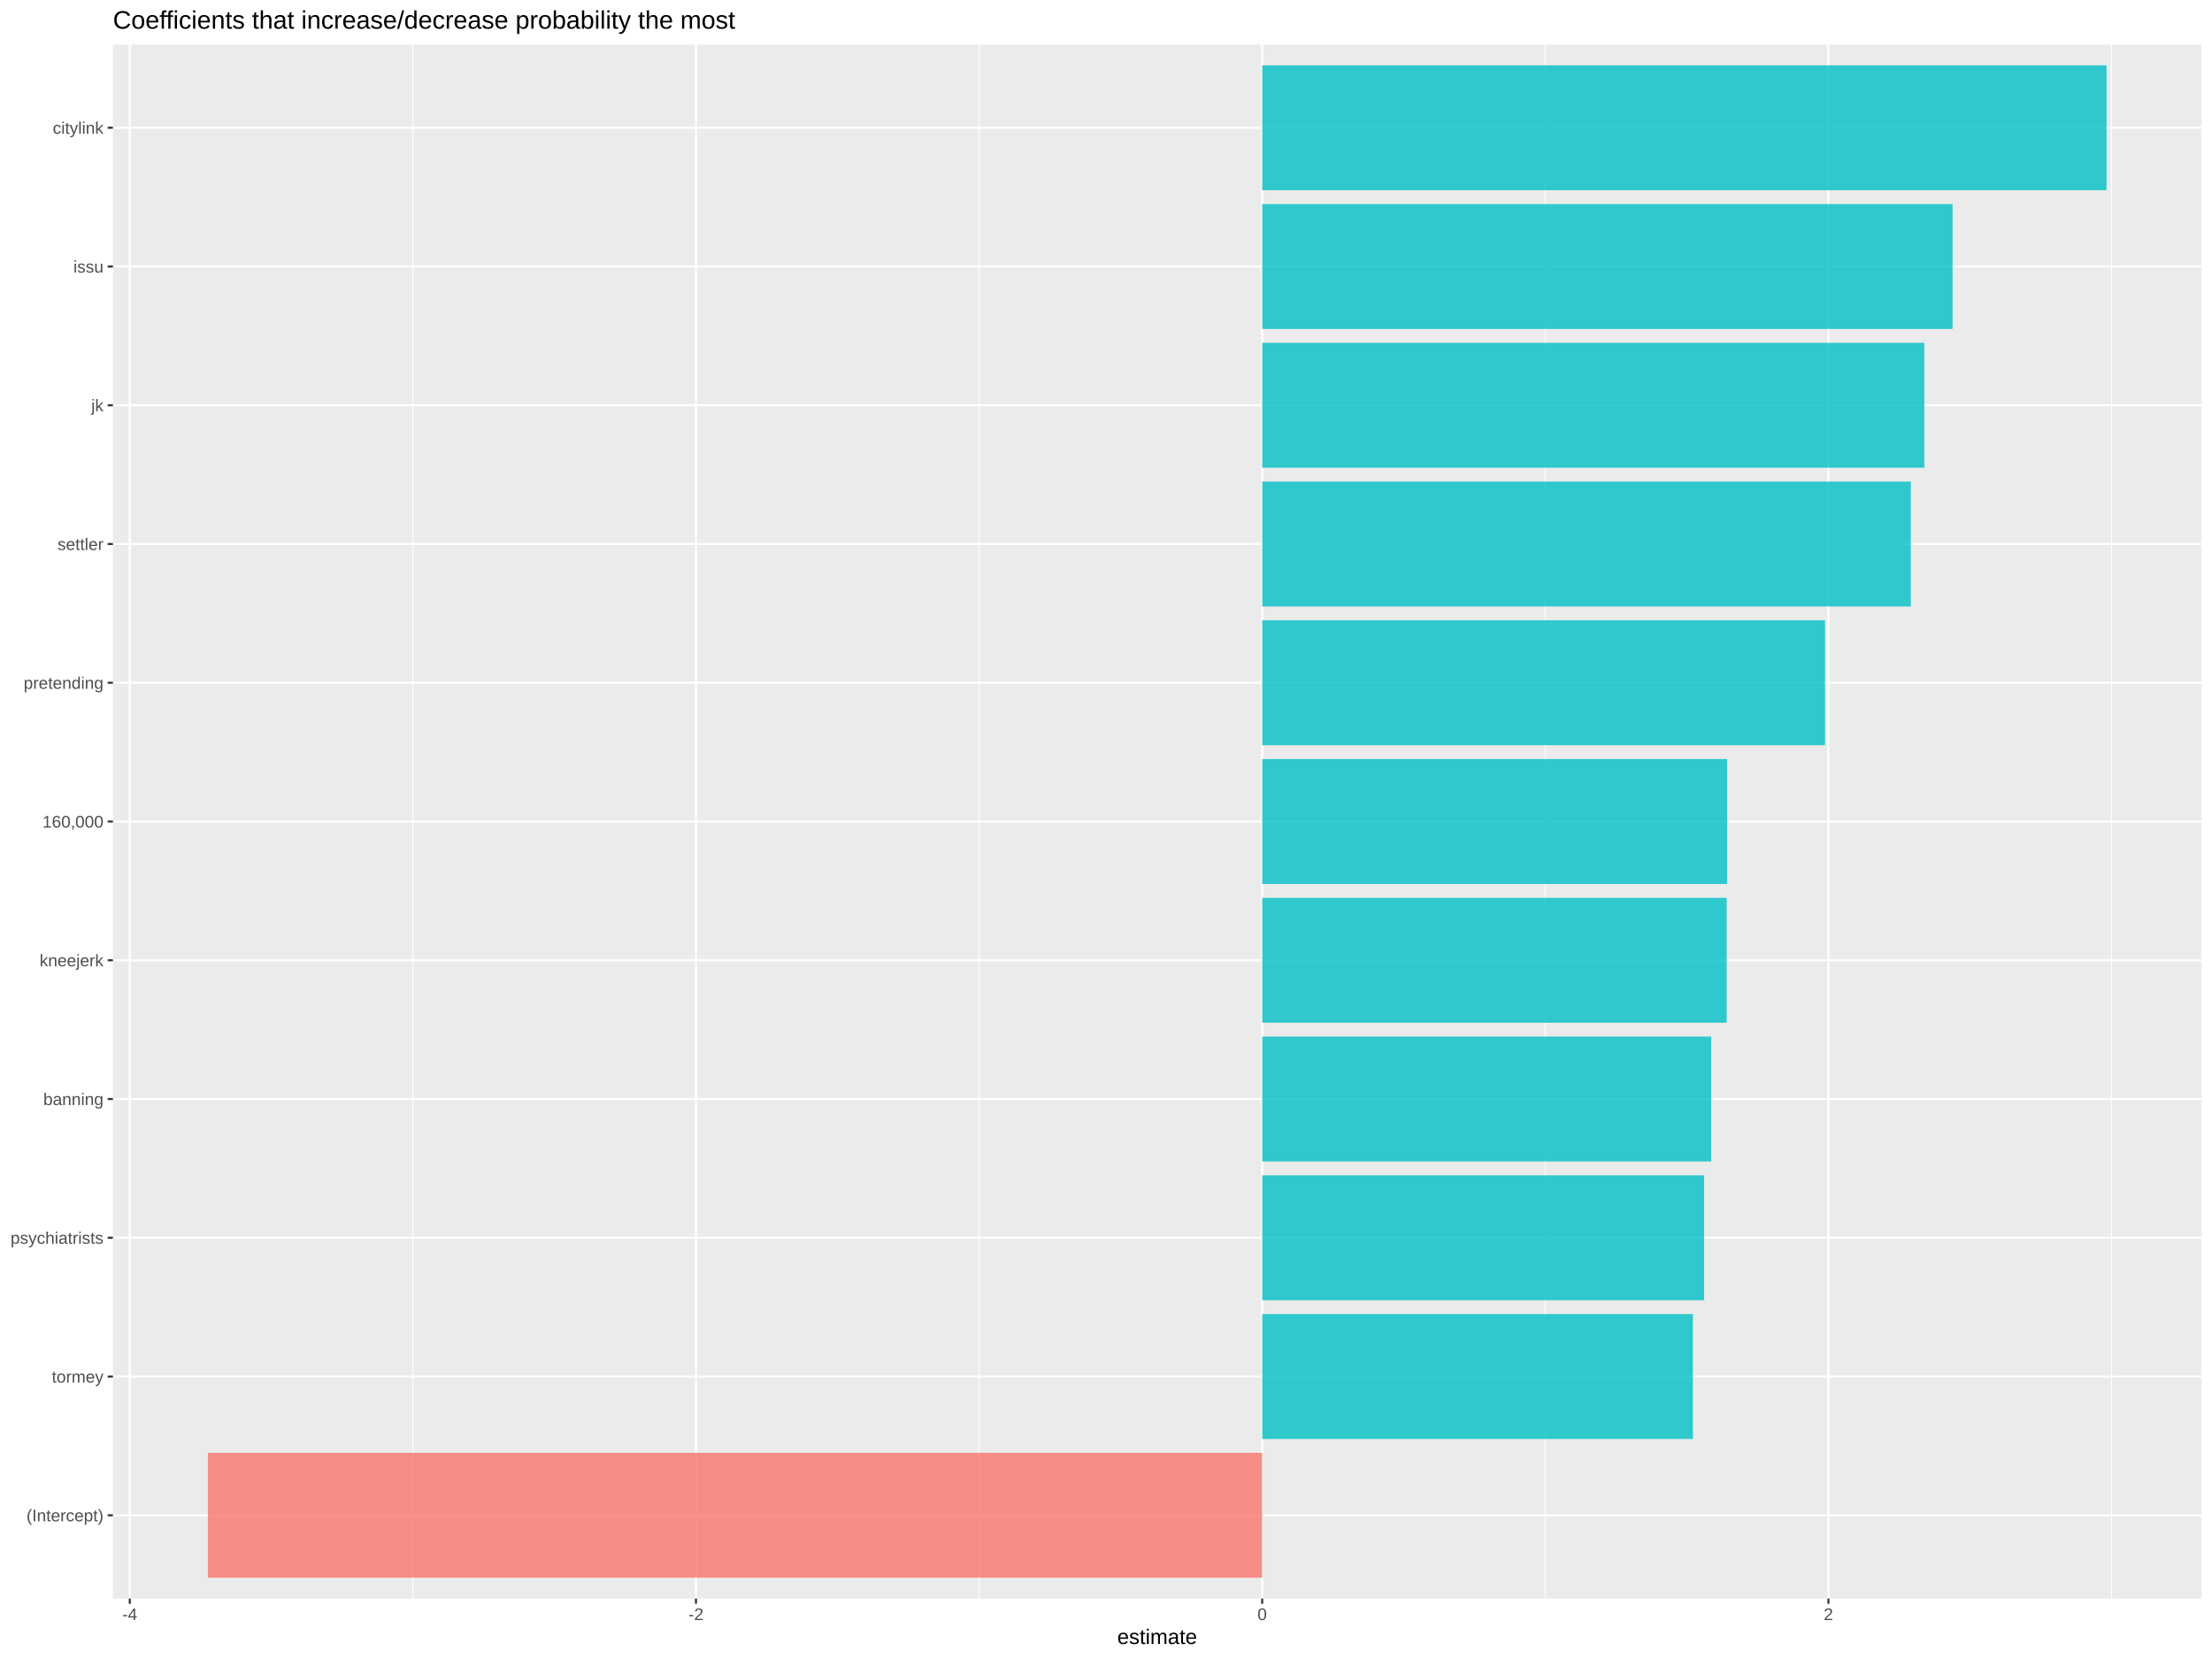
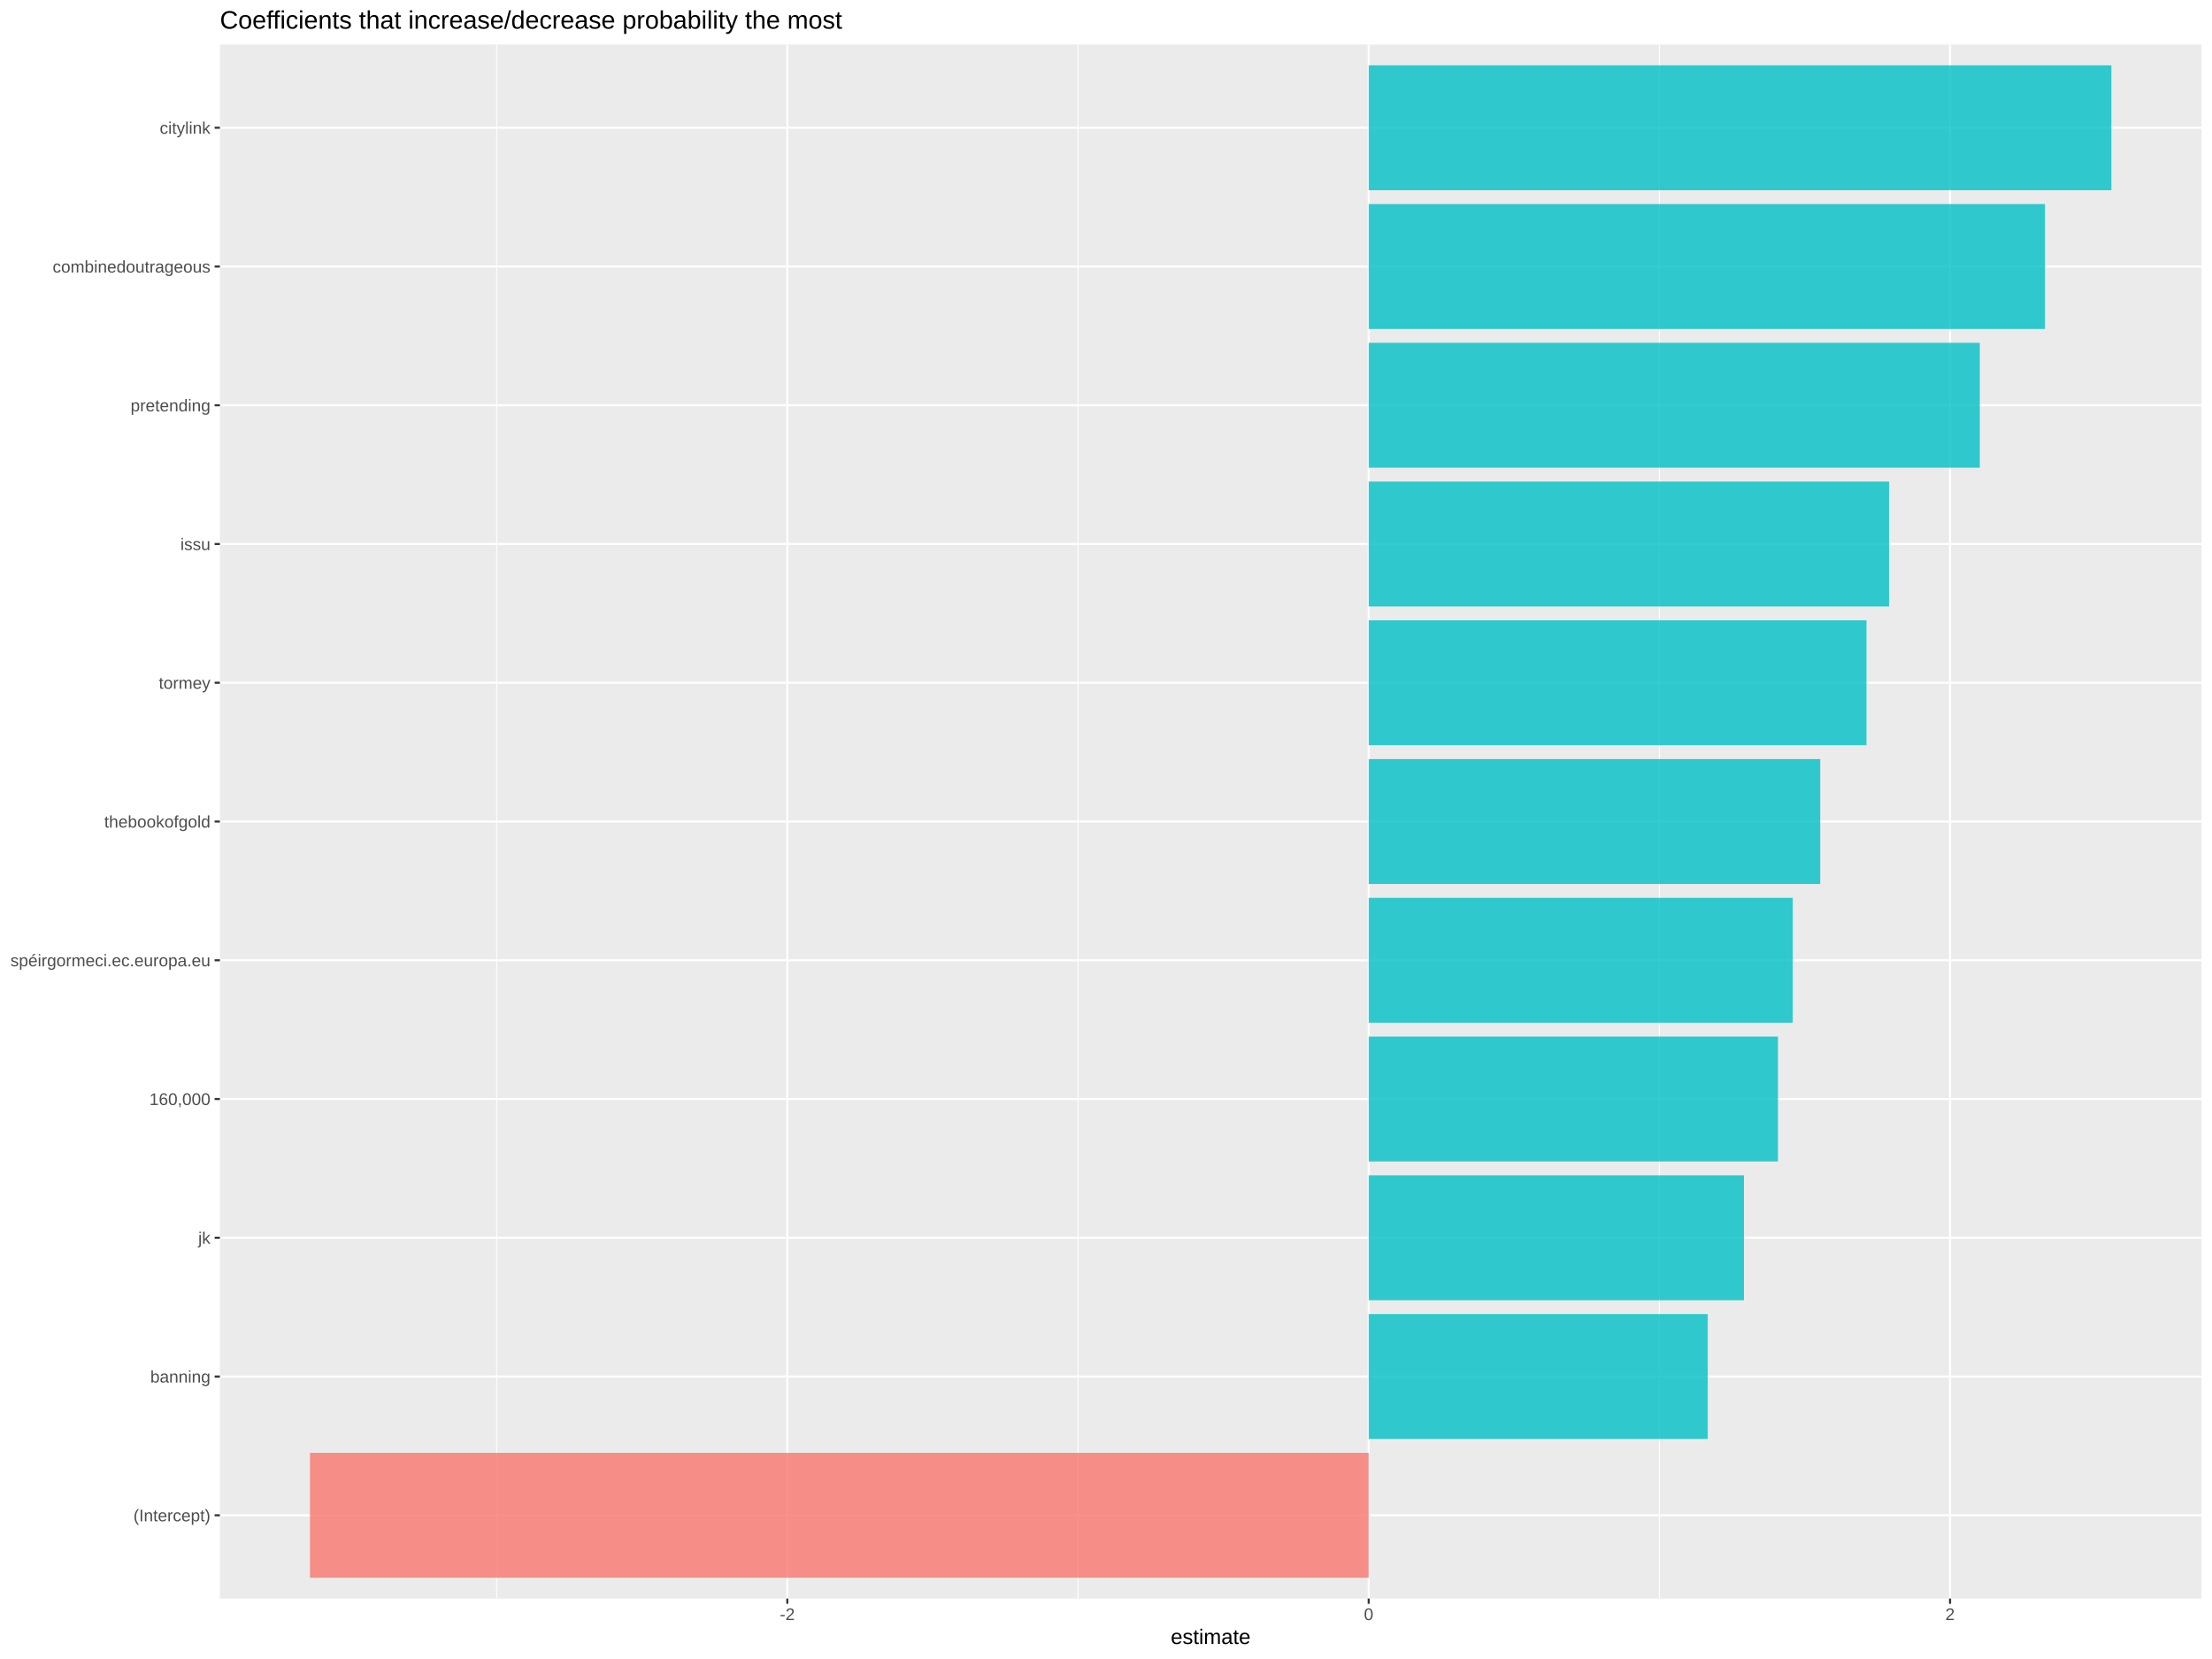
<svg xmlns="http://www.w3.org/2000/svg" width="1152.00pt" height="864.00pt" viewBox="0 0 1152.00 864.00">
  <g class="svglite">
    <defs>
      <style type="text/css">
    .svglite line, .svglite polyline, .svglite polygon, .svglite path, .svglite rect, .svglite circle {
      fill: none;
      stroke: #000000;
      stroke-linecap: round;
      stroke-linejoin: round;
      stroke-miterlimit: 10.00;
    }
    .svglite text {
      white-space: pre;
    }
    .svglite g.glyphgroup path {
      fill: inherit;
      stroke: none;
    }
  </style>
    </defs>
    <rect width="100%" height="100%" style="stroke: none; fill: #FFFFFF;" />
    <defs>
      <clipPath id="cpMC4wMHwxMTUyLjAwfDAuMDB8ODY0LjAw">
        <rect x="0.00" y="0.00" width="1152.00" height="864.00" />
      </clipPath>
    </defs>
    <g clip-path="url(#cpMC4wMHwxMTUyLjAwfDAuMDB8ODY0LjAw)">
      <rect x="0.00" y="0.00" width="1152.00" height="864.00" style="stroke-width: 1.07; stroke: #FFFFFF; fill: #FFFFFF;" />
    </g>
    <defs>
-       <clipPath id="cpNTguODJ8MTE0Ni41MnwyMy4xOHw4MzIuNTA=">
-         <rect x="58.82" y="23.18" width="1087.70" height="809.33" />
+       <clipPath id="cpMTE0LjUyfDExNDYuNTJ8MjMuMTh8ODMyLjUw">
+         <rect x="114.52" y="23.18" width="1032.00" height="809.33" />
      </clipPath>
    </defs>
-     <g clip-path="url(#cpNTguODJ8MTE0Ni41MnwyMy4xOHw4MzIuNTA=)">
-       <rect x="58.82" y="23.18" width="1087.70" height="809.33" style="stroke-width: 1.07; stroke: none; fill: #EBEBEB;" />
-       <polyline points="215.02,832.50 215.02,23.18 " style="stroke-width: 0.53; stroke: #FFFFFF; stroke-linecap: butt;" />
-       <polyline points="509.90,832.50 509.90,23.18 " style="stroke-width: 0.53; stroke: #FFFFFF; stroke-linecap: butt;" />
-       <polyline points="804.78,832.50 804.78,23.18 " style="stroke-width: 0.53; stroke: #FFFFFF; stroke-linecap: butt;" />
-       <polyline points="1099.67,832.50 1099.67,23.18 " style="stroke-width: 0.53; stroke: #FFFFFF; stroke-linecap: butt;" />
-       <polyline points="58.82,789.15 1146.52,789.15 " style="stroke-width: 1.07; stroke: #FFFFFF; stroke-linecap: butt;" />
-       <polyline points="58.82,716.89 1146.52,716.89 " style="stroke-width: 1.07; stroke: #FFFFFF; stroke-linecap: butt;" />
-       <polyline points="58.82,644.62 1146.52,644.62 " style="stroke-width: 1.07; stroke: #FFFFFF; stroke-linecap: butt;" />
-       <polyline points="58.82,572.36 1146.52,572.36 " style="stroke-width: 1.07; stroke: #FFFFFF; stroke-linecap: butt;" />
-       <polyline points="58.82,500.10 1146.52,500.10 " style="stroke-width: 1.07; stroke: #FFFFFF; stroke-linecap: butt;" />
-       <polyline points="58.82,427.84 1146.52,427.84 " style="stroke-width: 1.07; stroke: #FFFFFF; stroke-linecap: butt;" />
-       <polyline points="58.82,355.58 1146.52,355.58 " style="stroke-width: 1.07; stroke: #FFFFFF; stroke-linecap: butt;" />
-       <polyline points="58.82,283.32 1146.52,283.32 " style="stroke-width: 1.07; stroke: #FFFFFF; stroke-linecap: butt;" />
-       <polyline points="58.82,211.06 1146.52,211.06 " style="stroke-width: 1.07; stroke: #FFFFFF; stroke-linecap: butt;" />
-       <polyline points="58.82,138.80 1146.52,138.80 " style="stroke-width: 1.07; stroke: #FFFFFF; stroke-linecap: butt;" />
-       <polyline points="58.82,66.53 1146.52,66.53 " style="stroke-width: 1.07; stroke: #FFFFFF; stroke-linecap: butt;" />
-       <polyline points="67.58,832.50 67.58,23.18 " style="stroke-width: 1.07; stroke: #FFFFFF; stroke-linecap: butt;" />
-       <polyline points="362.46,832.50 362.46,23.18 " style="stroke-width: 1.07; stroke: #FFFFFF; stroke-linecap: butt;" />
-       <polyline points="657.34,832.50 657.34,23.18 " style="stroke-width: 1.07; stroke: #FFFFFF; stroke-linecap: butt;" />
-       <polyline points="952.23,832.50 952.23,23.18 " style="stroke-width: 1.07; stroke: #FFFFFF; stroke-linecap: butt;" />
-       <rect x="108.26" y="756.63" width="549.08" height="65.04" style="stroke-width: 1.07; stroke: none; stroke-linecap: butt; stroke-linejoin: miter; fill: #F8766D; fill-opacity: 0.80;" />
-       <rect x="657.34" y="106.28" width="359.54" height="65.04" style="stroke-width: 1.07; stroke: none; stroke-linecap: butt; stroke-linejoin: miter; fill: #00BFC4; fill-opacity: 0.80;" />
-       <rect x="657.34" y="395.32" width="242.15" height="65.04" style="stroke-width: 1.07; stroke: none; stroke-linecap: butt; stroke-linejoin: miter; fill: #00BFC4; fill-opacity: 0.80;" />
-       <rect x="657.34" y="539.85" width="233.86" height="65.04" style="stroke-width: 1.07; stroke: none; stroke-linecap: butt; stroke-linejoin: miter; fill: #00BFC4; fill-opacity: 0.80;" />
-       <rect x="657.34" y="178.54" width="344.83" height="65.04" style="stroke-width: 1.07; stroke: none; stroke-linecap: butt; stroke-linejoin: miter; fill: #00BFC4; fill-opacity: 0.80;" />
-       <rect x="657.34" y="250.80" width="337.80" height="65.04" style="stroke-width: 1.07; stroke: none; stroke-linecap: butt; stroke-linejoin: miter; fill: #00BFC4; fill-opacity: 0.80;" />
-       <rect x="657.34" y="612.11" width="230.16" height="65.04" style="stroke-width: 1.07; stroke: none; stroke-linecap: butt; stroke-linejoin: miter; fill: #00BFC4; fill-opacity: 0.80;" />
-       <rect x="657.34" y="323.06" width="293.12" height="65.04" style="stroke-width: 1.07; stroke: none; stroke-linecap: butt; stroke-linejoin: miter; fill: #00BFC4; fill-opacity: 0.80;" />
-       <rect x="657.34" y="34.02" width="439.74" height="65.04" style="stroke-width: 1.07; stroke: none; stroke-linecap: butt; stroke-linejoin: miter; fill: #00BFC4; fill-opacity: 0.80;" />
-       <rect x="657.34" y="684.37" width="224.31" height="65.04" style="stroke-width: 1.07; stroke: none; stroke-linecap: butt; stroke-linejoin: miter; fill: #00BFC4; fill-opacity: 0.80;" />
-       <rect x="657.34" y="467.58" width="241.92" height="65.04" style="stroke-width: 1.07; stroke: none; stroke-linecap: butt; stroke-linejoin: miter; fill: #00BFC4; fill-opacity: 0.80;" />
+     <g clip-path="url(#cpMTE0LjUyfDExNDYuNTJ8MjMuMTh8ODMyLjUw)">
+       <rect x="114.52" y="23.18" width="1032.00" height="809.33" style="stroke-width: 1.07; stroke: none; fill: #EBEBEB;" />
+       <polyline points="258.64,832.50 258.64,23.18 " style="stroke-width: 0.53; stroke: #FFFFFF; stroke-linecap: butt;" />
+       <polyline points="561.42,832.50 561.42,23.18 " style="stroke-width: 0.53; stroke: #FFFFFF; stroke-linecap: butt;" />
+       <polyline points="864.19,832.50 864.19,23.18 " style="stroke-width: 0.53; stroke: #FFFFFF; stroke-linecap: butt;" />
+       <polyline points="114.52,789.15 1146.52,789.15 " style="stroke-width: 1.07; stroke: #FFFFFF; stroke-linecap: butt;" />
+       <polyline points="114.52,716.89 1146.52,716.89 " style="stroke-width: 1.07; stroke: #FFFFFF; stroke-linecap: butt;" />
+       <polyline points="114.52,644.62 1146.52,644.62 " style="stroke-width: 1.07; stroke: #FFFFFF; stroke-linecap: butt;" />
+       <polyline points="114.52,572.36 1146.52,572.36 " style="stroke-width: 1.07; stroke: #FFFFFF; stroke-linecap: butt;" />
+       <polyline points="114.52,500.10 1146.52,500.10 " style="stroke-width: 1.07; stroke: #FFFFFF; stroke-linecap: butt;" />
+       <polyline points="114.52,427.84 1146.52,427.84 " style="stroke-width: 1.07; stroke: #FFFFFF; stroke-linecap: butt;" />
+       <polyline points="114.52,355.58 1146.52,355.58 " style="stroke-width: 1.07; stroke: #FFFFFF; stroke-linecap: butt;" />
+       <polyline points="114.52,283.32 1146.52,283.32 " style="stroke-width: 1.07; stroke: #FFFFFF; stroke-linecap: butt;" />
+       <polyline points="114.52,211.06 1146.52,211.06 " style="stroke-width: 1.07; stroke: #FFFFFF; stroke-linecap: butt;" />
+       <polyline points="114.52,138.80 1146.52,138.80 " style="stroke-width: 1.07; stroke: #FFFFFF; stroke-linecap: butt;" />
+       <polyline points="114.52,66.53 1146.52,66.53 " style="stroke-width: 1.07; stroke: #FFFFFF; stroke-linecap: butt;" />
+       <polyline points="410.03,832.50 410.03,23.18 " style="stroke-width: 1.07; stroke: #FFFFFF; stroke-linecap: butt;" />
+       <polyline points="712.80,832.50 712.80,23.18 " style="stroke-width: 1.07; stroke: #FFFFFF; stroke-linecap: butt;" />
+       <polyline points="1015.58,832.50 1015.58,23.18 " style="stroke-width: 1.07; stroke: #FFFFFF; stroke-linecap: butt;" />
+       <rect x="161.43" y="756.63" width="551.37" height="65.04" style="stroke-width: 1.07; stroke: none; stroke-linecap: butt; stroke-linejoin: miter; fill: #F8766D; fill-opacity: 0.80;" />
+       <rect x="712.80" y="467.58" width="220.86" height="65.04" style="stroke-width: 1.07; stroke: none; stroke-linecap: butt; stroke-linejoin: miter; fill: #00BFC4; fill-opacity: 0.80;" />
+       <rect x="712.80" y="250.80" width="270.99" height="65.04" style="stroke-width: 1.07; stroke: none; stroke-linecap: butt; stroke-linejoin: miter; fill: #00BFC4; fill-opacity: 0.80;" />
+       <rect x="712.80" y="539.85" width="213.16" height="65.04" style="stroke-width: 1.07; stroke: none; stroke-linecap: butt; stroke-linejoin: miter; fill: #00BFC4; fill-opacity: 0.80;" />
+       <rect x="712.80" y="684.37" width="176.59" height="65.04" style="stroke-width: 1.07; stroke: none; stroke-linecap: butt; stroke-linejoin: miter; fill: #00BFC4; fill-opacity: 0.80;" />
+       <rect x="712.80" y="612.11" width="195.43" height="65.04" style="stroke-width: 1.07; stroke: none; stroke-linecap: butt; stroke-linejoin: miter; fill: #00BFC4; fill-opacity: 0.80;" />
+       <rect x="712.80" y="106.28" width="352.24" height="65.04" style="stroke-width: 1.07; stroke: none; stroke-linecap: butt; stroke-linejoin: miter; fill: #00BFC4; fill-opacity: 0.80;" />
+       <rect x="712.80" y="178.54" width="318.26" height="65.04" style="stroke-width: 1.07; stroke: none; stroke-linecap: butt; stroke-linejoin: miter; fill: #00BFC4; fill-opacity: 0.80;" />
+       <rect x="712.80" y="395.32" width="235.15" height="65.04" style="stroke-width: 1.07; stroke: none; stroke-linecap: butt; stroke-linejoin: miter; fill: #00BFC4; fill-opacity: 0.80;" />
+       <rect x="712.80" y="34.02" width="386.81" height="65.04" style="stroke-width: 1.07; stroke: none; stroke-linecap: butt; stroke-linejoin: miter; fill: #00BFC4; fill-opacity: 0.80;" />
+       <rect x="712.80" y="323.06" width="259.25" height="65.04" style="stroke-width: 1.07; stroke: none; stroke-linecap: butt; stroke-linejoin: miter; fill: #00BFC4; fill-opacity: 0.80;" />
    </g>
    <g clip-path="url(#cpMC4wMHwxMTUyLjAwfDAuMDB8ODY0LjAw)">
-       <text x="53.89" y="792.30" text-anchor="end" style="font-size: 8.80px;fill: #4D4D4D; font-family: &quot;Arial&quot;;" textLength="40.05px" lengthAdjust="spacingAndGlyphs">(Intercept)</text>
-       <text x="53.89" y="720.04" text-anchor="end" style="font-size: 8.80px;fill: #4D4D4D; font-family: &quot;Arial&quot;;" textLength="26.88px" lengthAdjust="spacingAndGlyphs">tormey</text>
-       <text x="53.89" y="647.77" text-anchor="end" style="font-size: 8.80px;fill: #4D4D4D; font-family: &quot;Arial&quot;;" textLength="48.41px" lengthAdjust="spacingAndGlyphs">psychiatrists</text>
-       <text x="53.89" y="575.51" text-anchor="end" style="font-size: 8.80px;fill: #4D4D4D; font-family: &quot;Arial&quot;;" textLength="31.30px" lengthAdjust="spacingAndGlyphs">banning</text>
-       <text x="53.89" y="503.25" text-anchor="end" style="font-size: 8.80px;fill: #4D4D4D; font-family: &quot;Arial&quot;;" textLength="33.25px" lengthAdjust="spacingAndGlyphs">kneejerk</text>
-       <text x="53.89" y="430.99" text-anchor="end" style="font-size: 8.80px;fill: #4D4D4D; font-family: &quot;Arial&quot;;" textLength="31.78px" lengthAdjust="spacingAndGlyphs">160,000</text>
-       <text x="53.89" y="358.73" text-anchor="end" style="font-size: 8.80px;fill: #4D4D4D; font-family: &quot;Arial&quot;;" textLength="41.55px" lengthAdjust="spacingAndGlyphs">pretending</text>
-       <text x="53.89" y="286.47" text-anchor="end" style="font-size: 8.80px;fill: #4D4D4D; font-family: &quot;Arial&quot;;" textLength="23.94px" lengthAdjust="spacingAndGlyphs">settler</text>
-       <text x="53.89" y="214.21" text-anchor="end" style="font-size: 8.80px;fill: #4D4D4D; font-family: &quot;Arial&quot;;" textLength="6.36px" lengthAdjust="spacingAndGlyphs">jk</text>
-       <text x="53.89" y="141.95" text-anchor="end" style="font-size: 8.80px;fill: #4D4D4D; font-family: &quot;Arial&quot;;" textLength="15.66px" lengthAdjust="spacingAndGlyphs">issu</text>
-       <text x="53.89" y="69.68" text-anchor="end" style="font-size: 8.80px;fill: #4D4D4D; font-family: &quot;Arial&quot;;" textLength="26.41px" lengthAdjust="spacingAndGlyphs">citylink</text>
-       <polyline points="56.08,789.15 58.82,789.15 " style="stroke-width: 1.07; stroke: #333333; stroke-linecap: butt;" />
-       <polyline points="56.08,716.89 58.82,716.89 " style="stroke-width: 1.07; stroke: #333333; stroke-linecap: butt;" />
-       <polyline points="56.08,644.62 58.82,644.62 " style="stroke-width: 1.07; stroke: #333333; stroke-linecap: butt;" />
-       <polyline points="56.08,572.36 58.82,572.36 " style="stroke-width: 1.07; stroke: #333333; stroke-linecap: butt;" />
-       <polyline points="56.08,500.10 58.82,500.10 " style="stroke-width: 1.07; stroke: #333333; stroke-linecap: butt;" />
-       <polyline points="56.08,427.84 58.82,427.84 " style="stroke-width: 1.07; stroke: #333333; stroke-linecap: butt;" />
-       <polyline points="56.08,355.58 58.82,355.58 " style="stroke-width: 1.07; stroke: #333333; stroke-linecap: butt;" />
-       <polyline points="56.08,283.32 58.82,283.32 " style="stroke-width: 1.07; stroke: #333333; stroke-linecap: butt;" />
-       <polyline points="56.08,211.06 58.82,211.06 " style="stroke-width: 1.07; stroke: #333333; stroke-linecap: butt;" />
-       <polyline points="56.08,138.80 58.82,138.80 " style="stroke-width: 1.07; stroke: #333333; stroke-linecap: butt;" />
-       <polyline points="56.08,66.53 58.82,66.53 " style="stroke-width: 1.07; stroke: #333333; stroke-linecap: butt;" />
-       <polyline points="67.58,835.24 67.58,832.50 " style="stroke-width: 1.07; stroke: #333333; stroke-linecap: butt;" />
-       <polyline points="362.46,835.24 362.46,832.50 " style="stroke-width: 1.07; stroke: #333333; stroke-linecap: butt;" />
-       <polyline points="657.34,835.24 657.34,832.50 " style="stroke-width: 1.07; stroke: #333333; stroke-linecap: butt;" />
-       <polyline points="952.23,835.24 952.23,832.50 " style="stroke-width: 1.07; stroke: #333333; stroke-linecap: butt;" />
-       <text x="67.58" y="843.74" text-anchor="middle" style="font-size: 8.80px;fill: #4D4D4D; font-family: &quot;Arial&quot;;" textLength="7.81px" lengthAdjust="spacingAndGlyphs">-4</text>
-       <text x="362.46" y="843.74" text-anchor="middle" style="font-size: 8.80px;fill: #4D4D4D; font-family: &quot;Arial&quot;;" textLength="7.81px" lengthAdjust="spacingAndGlyphs">-2</text>
-       <text x="657.34" y="843.74" text-anchor="middle" style="font-size: 8.80px;fill: #4D4D4D; font-family: &quot;Arial&quot;;" textLength="4.89px" lengthAdjust="spacingAndGlyphs">0</text>
-       <text x="952.23" y="843.74" text-anchor="middle" style="font-size: 8.80px;fill: #4D4D4D; font-family: &quot;Arial&quot;;" textLength="4.89px" lengthAdjust="spacingAndGlyphs">2</text>
-       <text x="602.67" y="856.20" text-anchor="middle" style="font-size: 11.00px; font-family: &quot;Arial&quot;;" textLength="41.59px" lengthAdjust="spacingAndGlyphs">estimate</text>
-       <text x="58.82" y="14.93" style="font-size: 13.20px; font-family: &quot;Arial&quot;;" textLength="323.56px" lengthAdjust="spacingAndGlyphs">Coefficients that increase/decrease probability the most</text>
+       <text x="109.59" y="792.30" text-anchor="end" style="font-size: 8.80px;fill: #4D4D4D; font-family: &quot;Arial&quot;;" textLength="40.05px" lengthAdjust="spacingAndGlyphs">(Intercept)</text>
+       <text x="109.59" y="720.04" text-anchor="end" style="font-size: 8.80px;fill: #4D4D4D; font-family: &quot;Arial&quot;;" textLength="31.30px" lengthAdjust="spacingAndGlyphs">banning</text>
+       <text x="109.59" y="647.77" text-anchor="end" style="font-size: 8.80px;fill: #4D4D4D; font-family: &quot;Arial&quot;;" textLength="6.36px" lengthAdjust="spacingAndGlyphs">jk</text>
+       <text x="109.59" y="575.51" text-anchor="end" style="font-size: 8.80px;fill: #4D4D4D; font-family: &quot;Arial&quot;;" textLength="31.78px" lengthAdjust="spacingAndGlyphs">160,000</text>
+       <text x="109.59" y="503.25" text-anchor="end" style="font-size: 8.80px;fill: #4D4D4D; font-family: &quot;Arial&quot;;" textLength="104.11px" lengthAdjust="spacingAndGlyphs">spéirgormeci.ec.europa.eu</text>
+       <text x="109.59" y="430.99" text-anchor="end" style="font-size: 8.80px;fill: #4D4D4D; font-family: &quot;Arial&quot;;" textLength="55.25px" lengthAdjust="spacingAndGlyphs">thebookofgold</text>
+       <text x="109.59" y="358.73" text-anchor="end" style="font-size: 8.80px;fill: #4D4D4D; font-family: &quot;Arial&quot;;" textLength="26.88px" lengthAdjust="spacingAndGlyphs">tormey</text>
+       <text x="109.59" y="286.47" text-anchor="end" style="font-size: 8.80px;fill: #4D4D4D; font-family: &quot;Arial&quot;;" textLength="15.66px" lengthAdjust="spacingAndGlyphs">issu</text>
+       <text x="109.59" y="214.21" text-anchor="end" style="font-size: 8.80px;fill: #4D4D4D; font-family: &quot;Arial&quot;;" textLength="41.55px" lengthAdjust="spacingAndGlyphs">pretending</text>
+       <text x="109.59" y="141.95" text-anchor="end" style="font-size: 8.80px;fill: #4D4D4D; font-family: &quot;Arial&quot;;" textLength="82.14px" lengthAdjust="spacingAndGlyphs">combinedoutrageous</text>
+       <text x="109.59" y="69.68" text-anchor="end" style="font-size: 8.80px;fill: #4D4D4D; font-family: &quot;Arial&quot;;" textLength="26.41px" lengthAdjust="spacingAndGlyphs">citylink</text>
+       <polyline points="111.78,789.15 114.52,789.15 " style="stroke-width: 1.07; stroke: #333333; stroke-linecap: butt;" />
+       <polyline points="111.78,716.89 114.52,716.89 " style="stroke-width: 1.07; stroke: #333333; stroke-linecap: butt;" />
+       <polyline points="111.78,644.62 114.52,644.62 " style="stroke-width: 1.07; stroke: #333333; stroke-linecap: butt;" />
+       <polyline points="111.78,572.36 114.52,572.36 " style="stroke-width: 1.07; stroke: #333333; stroke-linecap: butt;" />
+       <polyline points="111.78,500.10 114.52,500.10 " style="stroke-width: 1.07; stroke: #333333; stroke-linecap: butt;" />
+       <polyline points="111.78,427.84 114.52,427.84 " style="stroke-width: 1.07; stroke: #333333; stroke-linecap: butt;" />
+       <polyline points="111.78,355.58 114.52,355.58 " style="stroke-width: 1.07; stroke: #333333; stroke-linecap: butt;" />
+       <polyline points="111.78,283.32 114.52,283.32 " style="stroke-width: 1.07; stroke: #333333; stroke-linecap: butt;" />
+       <polyline points="111.78,211.06 114.52,211.06 " style="stroke-width: 1.07; stroke: #333333; stroke-linecap: butt;" />
+       <polyline points="111.78,138.80 114.52,138.80 " style="stroke-width: 1.07; stroke: #333333; stroke-linecap: butt;" />
+       <polyline points="111.78,66.53 114.52,66.53 " style="stroke-width: 1.07; stroke: #333333; stroke-linecap: butt;" />
+       <polyline points="410.03,835.24 410.03,832.50 " style="stroke-width: 1.07; stroke: #333333; stroke-linecap: butt;" />
+       <polyline points="712.80,835.24 712.80,832.50 " style="stroke-width: 1.07; stroke: #333333; stroke-linecap: butt;" />
+       <polyline points="1015.58,835.24 1015.58,832.50 " style="stroke-width: 1.07; stroke: #333333; stroke-linecap: butt;" />
+       <text x="410.03" y="843.74" text-anchor="middle" style="font-size: 8.80px;fill: #4D4D4D; font-family: &quot;Arial&quot;;" textLength="7.81px" lengthAdjust="spacingAndGlyphs">-2</text>
+       <text x="712.80" y="843.74" text-anchor="middle" style="font-size: 8.80px;fill: #4D4D4D; font-family: &quot;Arial&quot;;" textLength="4.89px" lengthAdjust="spacingAndGlyphs">0</text>
+       <text x="1015.58" y="843.74" text-anchor="middle" style="font-size: 8.80px;fill: #4D4D4D; font-family: &quot;Arial&quot;;" textLength="4.89px" lengthAdjust="spacingAndGlyphs">2</text>
+       <text x="630.52" y="856.20" text-anchor="middle" style="font-size: 11.00px; font-family: &quot;Arial&quot;;" textLength="41.59px" lengthAdjust="spacingAndGlyphs">estimate</text>
+       <text x="114.52" y="14.93" style="font-size: 13.20px; font-family: &quot;Arial&quot;;" textLength="323.56px" lengthAdjust="spacingAndGlyphs">Coefficients that increase/decrease probability the most</text>
    </g>
  </g>
</svg>
